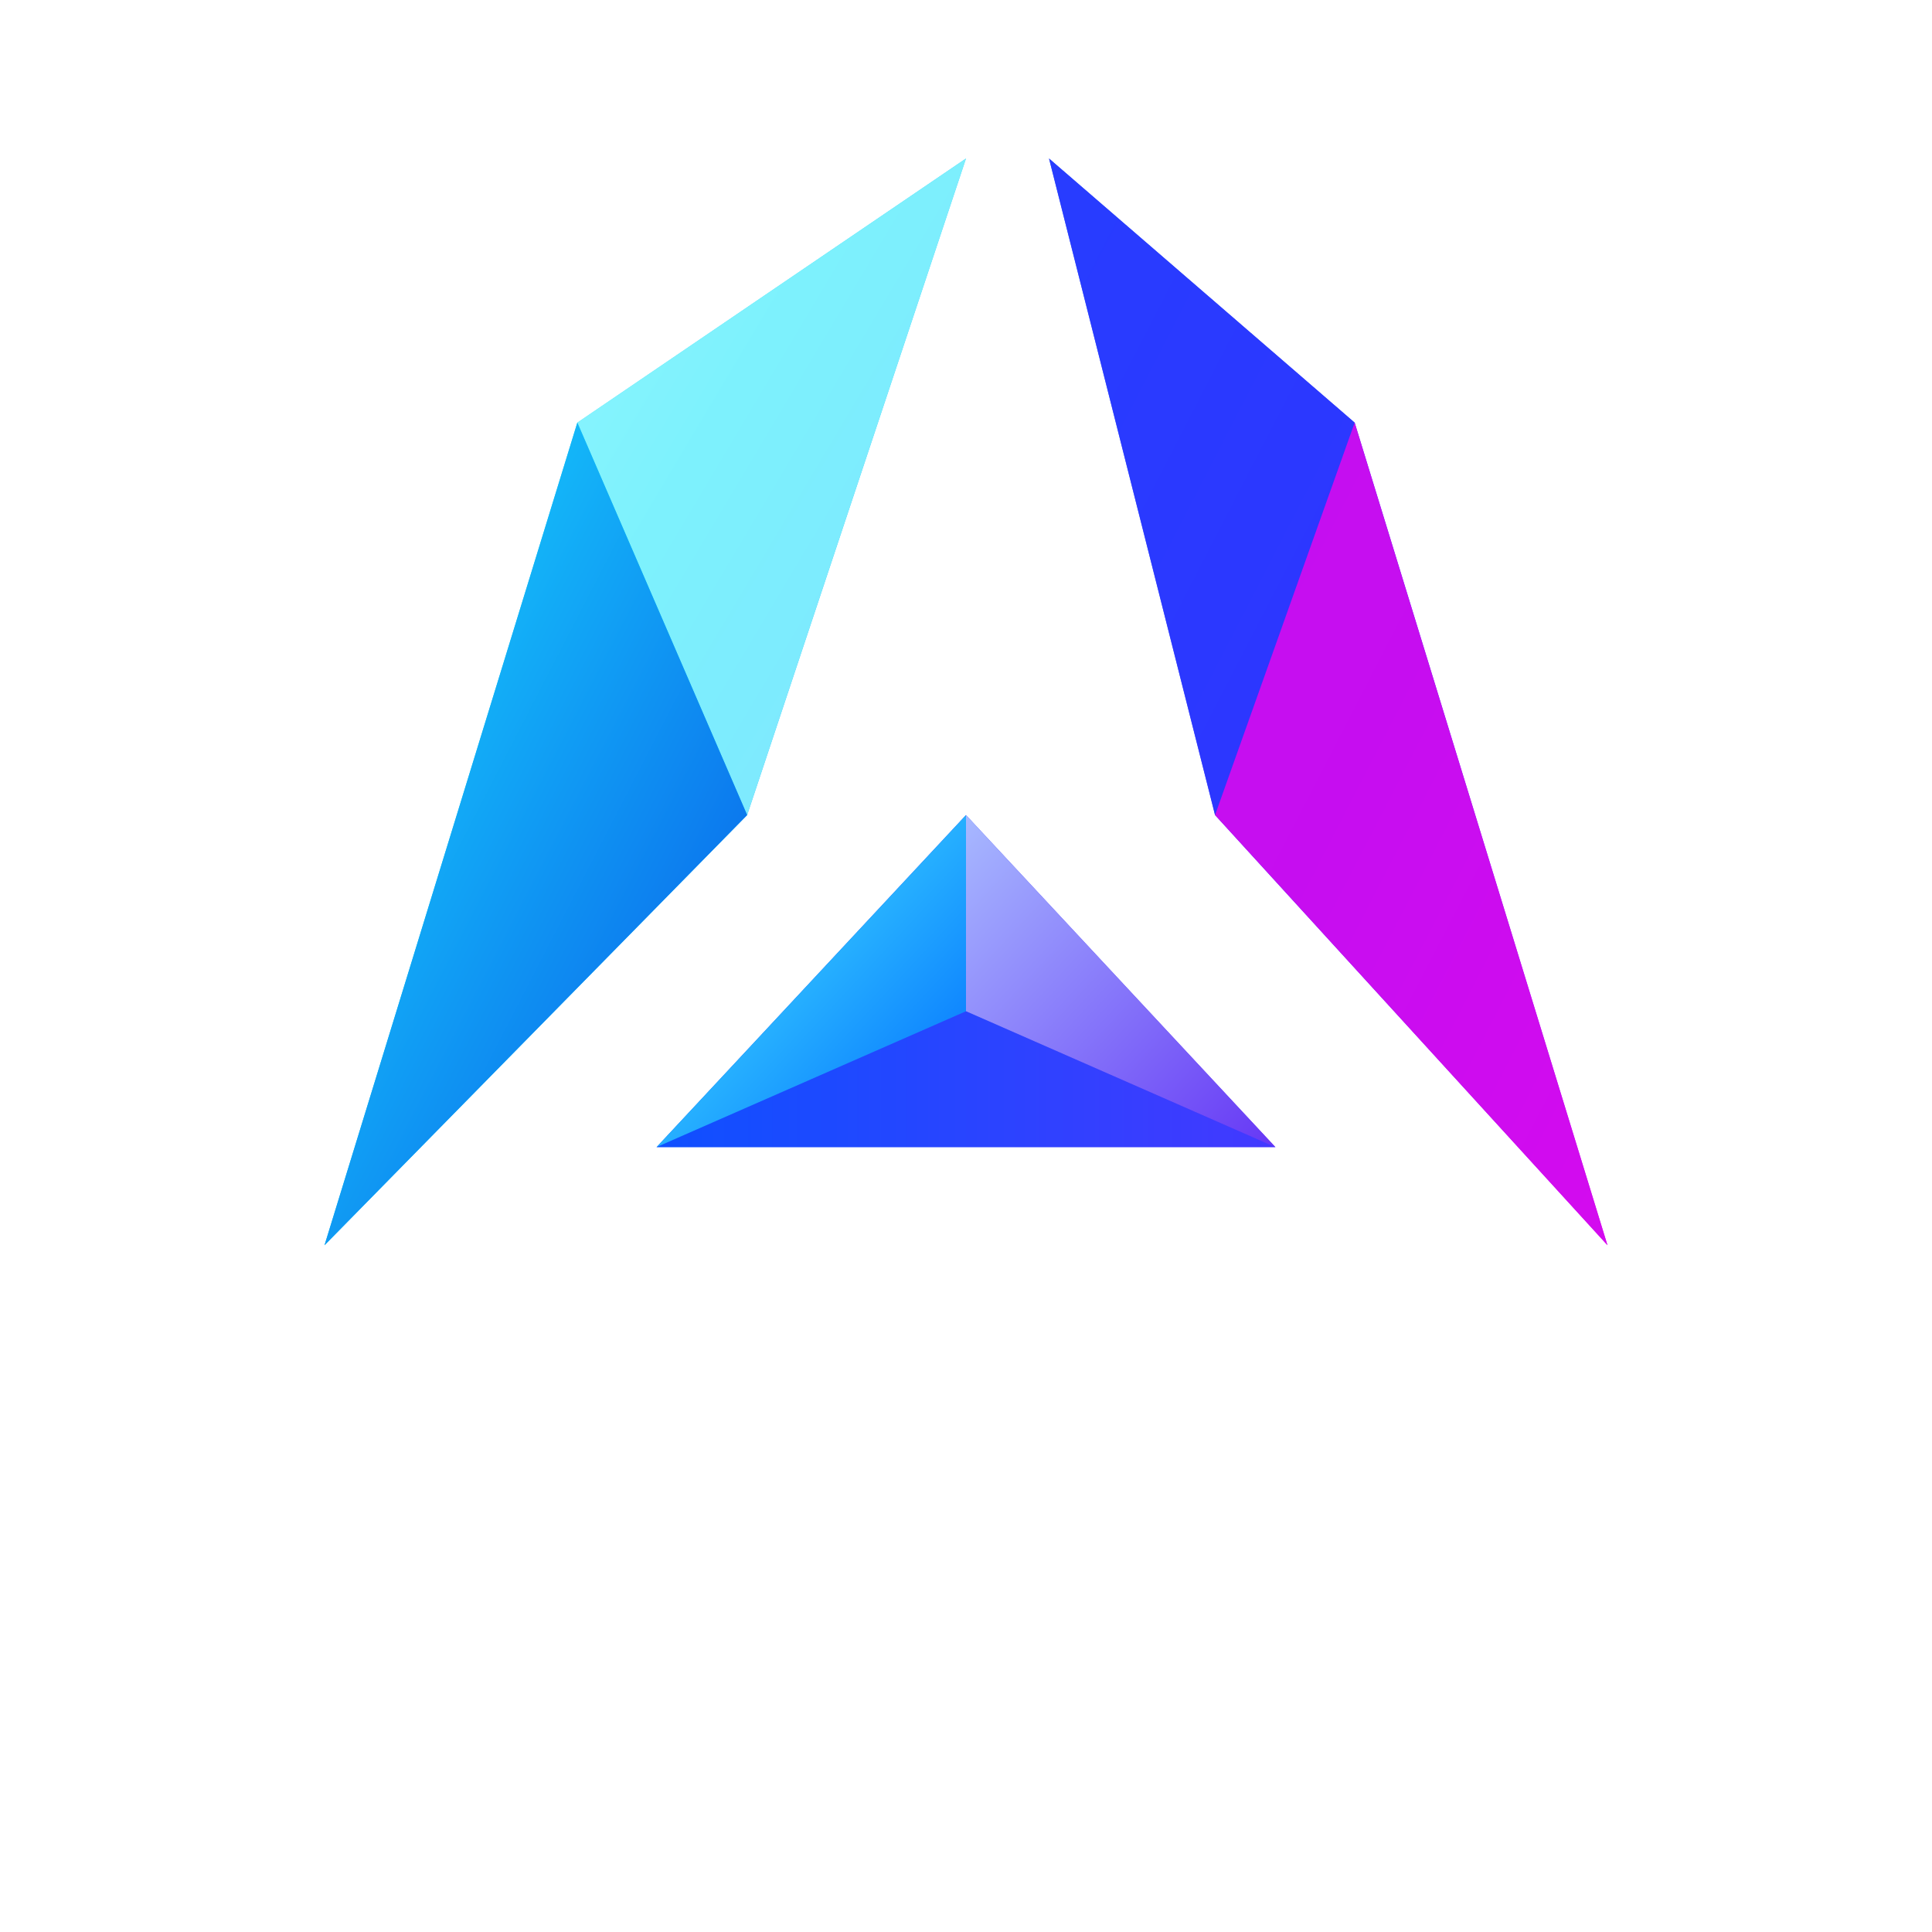
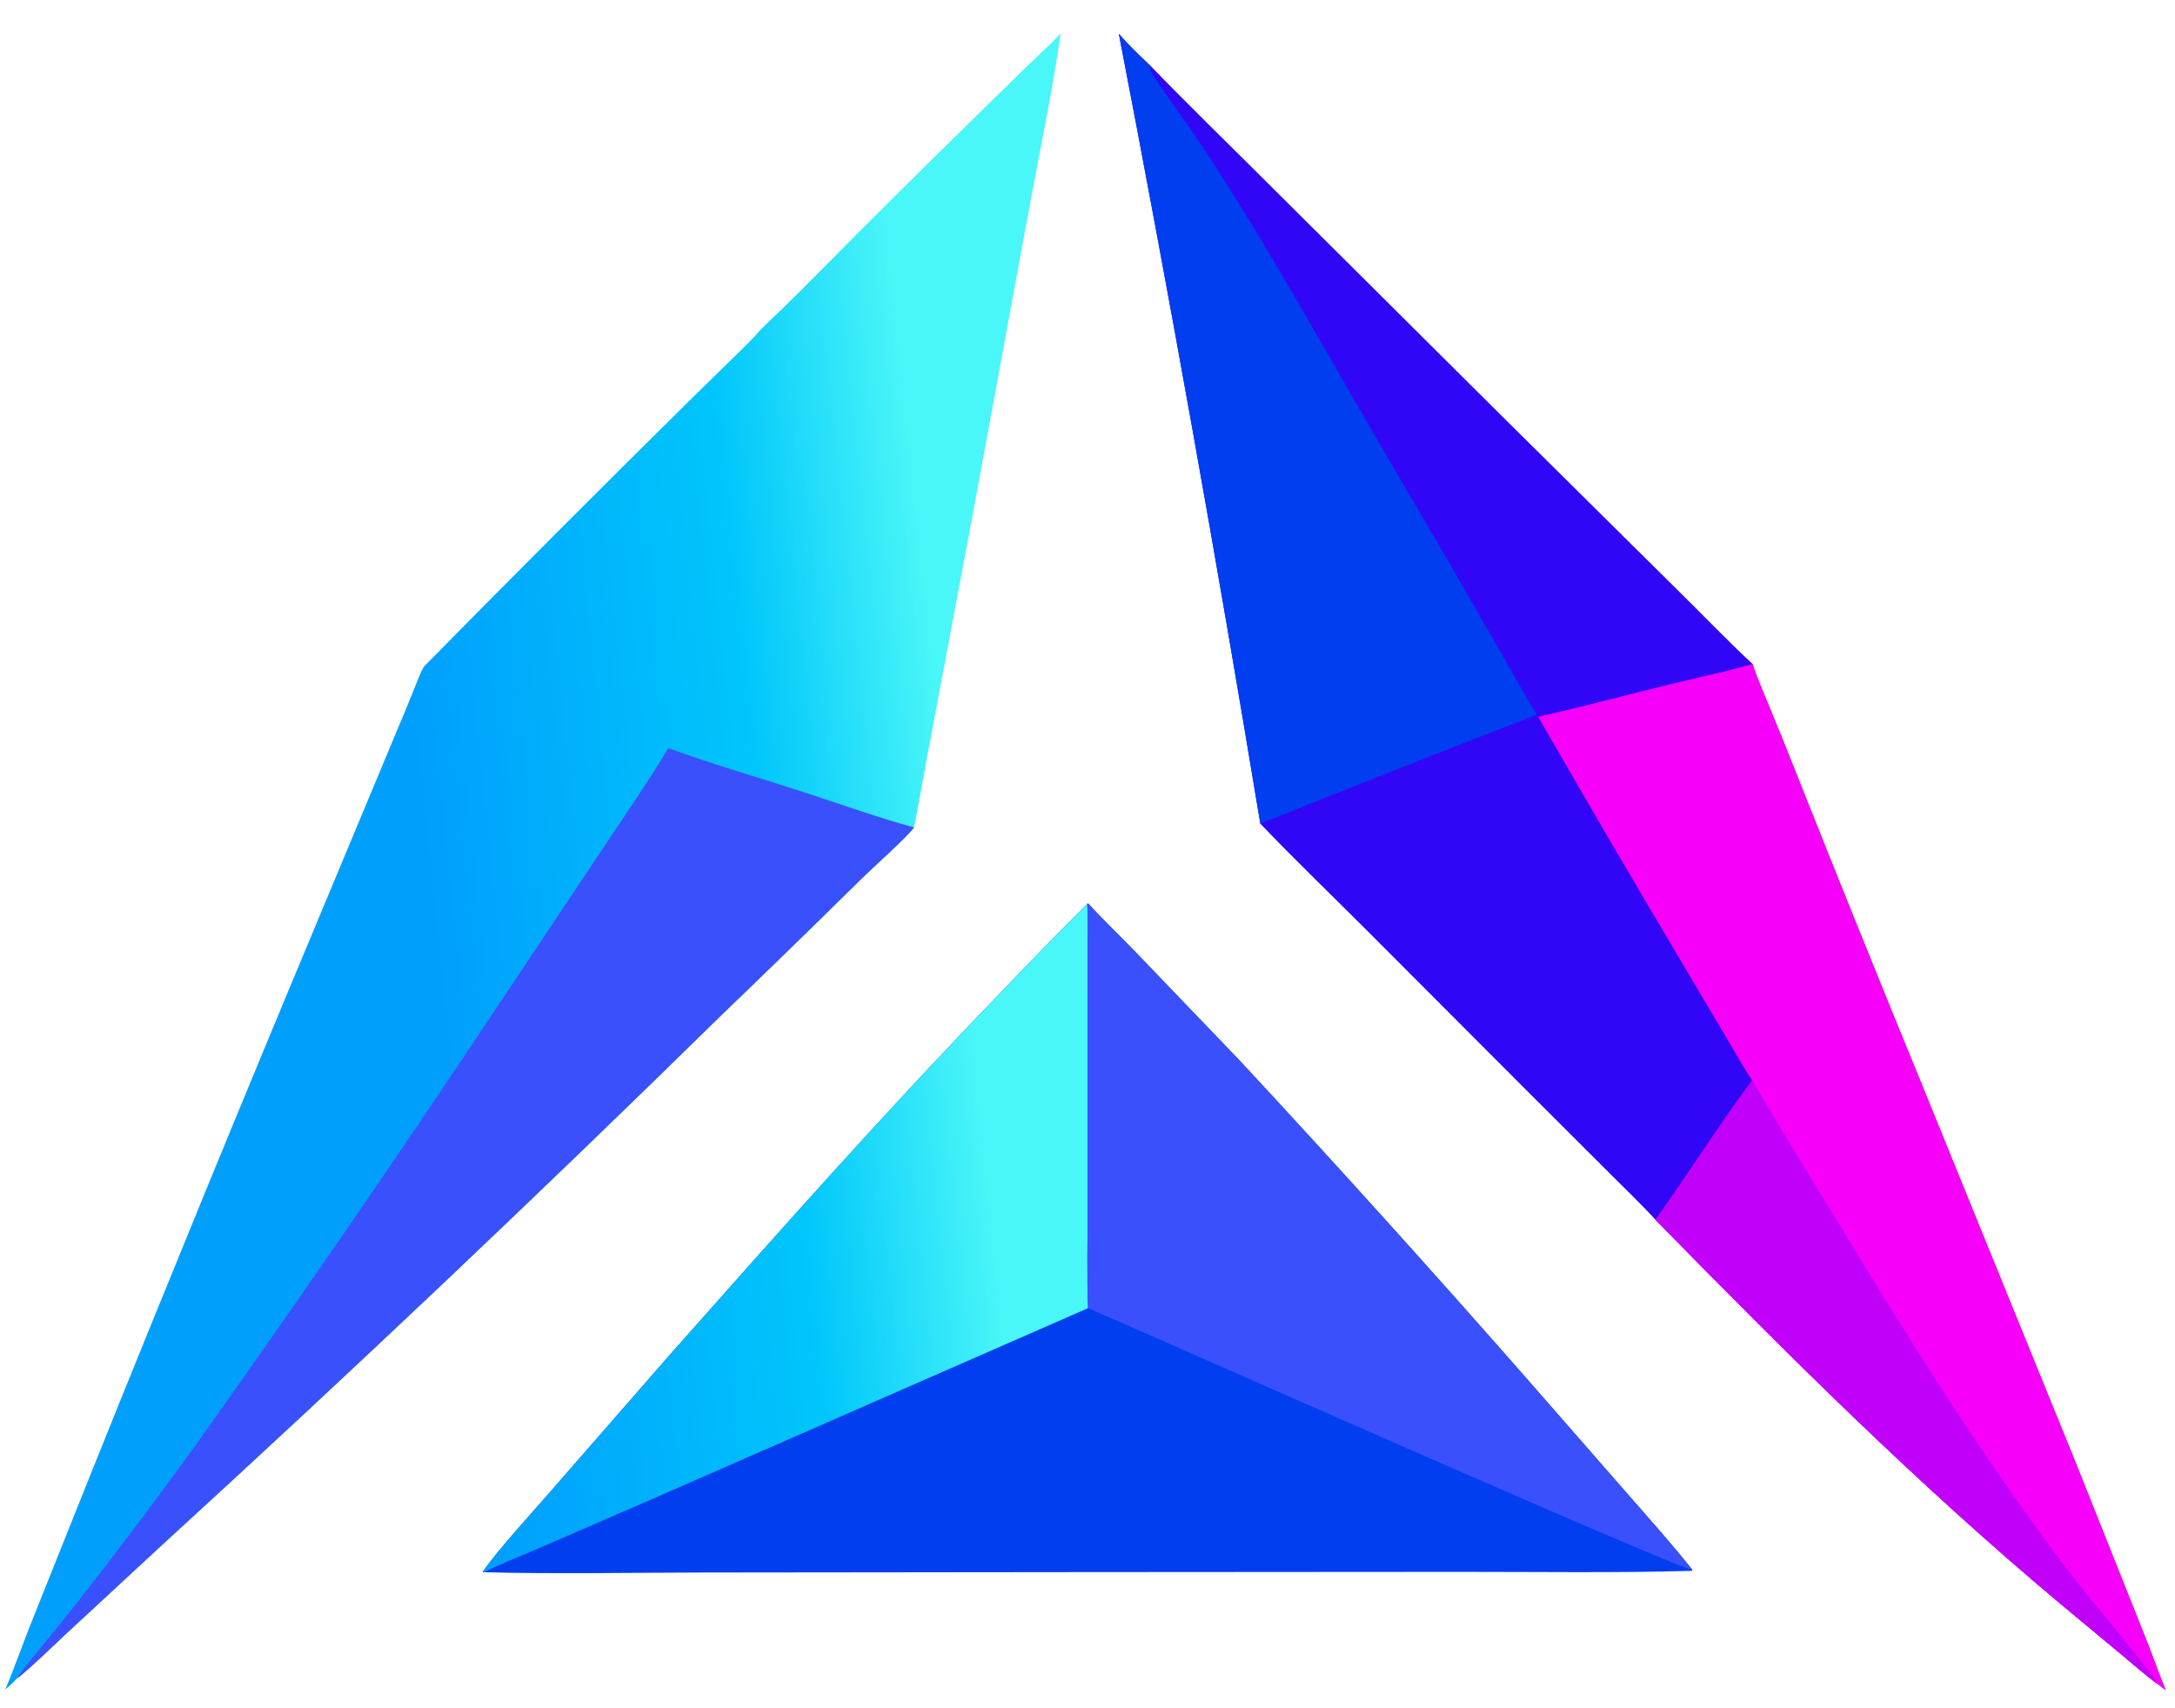
- <svg xmlns="http://www.w3.org/2000/svg" width="512" height="512" viewBox="0 0 512 512" role="img" aria-labelledby="title desc">
+ <svg xmlns="http://www.w3.org/2000/svg" width="1415" height="1111" display="block" viewBox="0 0 2048 1608">
  <defs>
-     <linearGradient id="leftMain" x1="0" y1="0" x2="1" y2="1">
-       <stop offset="0" stop-color="#8EF8FF" />
-       <stop offset=".42" stop-color="#00D8F7" />
-       <stop offset="1" stop-color="#0877FF" />
-     </linearGradient>
-     <linearGradient id="leftShade" x1="0" y1="0" x2="1" y2="1">
-       <stop offset="0" stop-color="#19DFFF" />
-       <stop offset="1" stop-color="#0755E8" />
-     </linearGradient>
-     <linearGradient id="rightMain" x1="0" y1="0" x2="1" y2="1">
-       <stop offset="0" stop-color="#174EFF" />
-       <stop offset=".55" stop-color="#332BFF" />
-       <stop offset="1" stop-color="#E20BEF" />
-     </linearGradient>
-     <linearGradient id="innerLeft" x1="0" y1="0" x2="1" y2="1">
-       <stop offset="0" stop-color="#4CF4FF" />
-       <stop offset="1" stop-color="#006BFF" />
-     </linearGradient>
-     <linearGradient id="innerRight" x1="0" y1="0" x2="1" y2="1">
-       <stop offset="0" stop-color="#A7B8FF" />
-       <stop offset="1" stop-color="#6637F5" />
-     </linearGradient>
-     <linearGradient id="innerBase" x1="0" y1="0" x2="1" y2="0">
-       <stop offset="0" stop-color="#086AFF" />
-       <stop offset="1" stop-color="#7B37FF" />
+     <linearGradient id="a" x1="-70.82" x2="1100.42" y1="873" y2="749.3" gradientUnits="userSpaceOnUse">
+       <stop offset="40.42%" stop-color="#009ffc" />
+       <stop offset="67.49%" stop-color="#00c6fb" />
+       <stop offset="82.34%" stop-color="#49f6f8" />
    </linearGradient>
  </defs>
-   <polygon points="256,42 153,112 86,330 198,216" fill="url(#leftMain)" />
-   <polygon points="256,42 198,216 153,112" fill="#A0F8FF" opacity=".78" />
-   <polygon points="153,112 198,216 86,330" fill="url(#leftShade)" />
-   <polygon points="278,42 359,112 426,330 322,216" fill="url(#rightMain)" />
-   <polygon points="278,42 322,216 359,112" fill="#2C38FF" opacity=".8" />
-   <polygon points="359,112 322,216 426,330" fill="#D20BEF" opacity=".92" />
-   <polygon points="256,216 174,304 338,304" fill="url(#innerBase)" />
-   <polygon points="256,216 256,268 174,304" fill="url(#innerLeft)" />
-   <polygon points="256,216 338,304 256,268" fill="url(#innerRight)" />
-   <polygon points="174,304 256,268 338,304" fill="#143BFF" opacity=".55" />
+   <path fill="#3106f6" d="M1053.51 31.812c9.37 10.809 19.49 20.61 29.96 30.32 35.87 37.122 73.82 73.917 110.43 110.453l215.58 214.468 169.94 168.283c23.07 22.717 47.38 47.997 70.8 69.826 4.17 13.173 11.29 29.35 16.69 42.449a3701 3701 0 0 1 25.26 62.599 26975 26975 0 0 0 115.93 287.11l146.16 359.23 66.97 167.96c6.07 15.1 11.88 32.2 18.1 46.88l-7.24-5.64c-7.7-5.08-24.72-19.84-32.41-26.22l-60.41-50.27c-135.74-113.75-256.61-234.53-380.45-360.84-11.75-13.02-28.21-28.74-40.81-41.42l-79.66-79.49-151.14-151.378c-32.93-32.934-68.42-67.049-100.47-100.626a28039 28039 0 0 0-133.23-743.694" />
+   <path fill="#f700f9" d="M1448.35 674.906c51.55-11.708 102.85-25.917 154.41-37.781 15.64-3.6 32.09-7.446 47.46-11.963 4.17 13.173 11.29 29.35 16.69 42.449a3701 3701 0 0 1 25.26 62.599 26975 26975 0 0 0 115.93 287.11l146.16 359.23 66.97 167.96c6.07 15.1 11.88 32.2 18.1 46.88l-7.24-5.64c-7.7-5.08-24.72-19.84-32.41-26.22l-60.41-50.27c-135.74-113.75-256.61-234.53-380.45-360.84 30.58-42.53 60.14-89.62 91.03-131.24-7.28-10.63-16.61-27.397-23.53-39.006l-46.65-78.695a18161 18161 0 0 1-131.32-224.573" />
+   <path fill="#c100fa" d="M1649.85 1017.18q41.28 69.57 83.73 138.42c55.8 91.85 111.63 181.63 174.17 269.17 14.42 20.5 29.31 40.67 44.64 60.5 8.77 11.26 77.67 94.5 79.7 100.48-7.7-5.08-24.72-19.84-32.41-26.22l-60.41-50.27c-135.74-113.75-256.61-234.53-380.45-360.84 30.58-42.53 60.14-89.62 91.03-131.24" />
+   <path fill="#003eef" d="M1053.51 31.812c9.37 10.809 19.49 20.61 29.96 30.32-.28 3.047-.1 5.061 1.59 7.675 9.7 14.996 20.76 29.977 31 44.562 15.36 22.225 30.21 44.8 44.54 67.708 42.63 68.046 86.18 145.279 126.4 215.155l81.63 139.638 49.34 85.769c9.07 15.787 19.51 35.08 29.25 50.197a21969 21969 0 0 0-260.48 102.67 28039 28039 0 0 0-133.23-743.694m-29.8 819.248.97-.413c12.65 13.985 28.6 29.213 42.02 43.082l99.79 103.909a14350 14350 0 0 1 279.56 310.012l84.53 96.72c21.16 24.19 42.87 48.42 62.92 73.53l-.49 1.05c-70.75 2.03-145.11.93-216.13.95l-356.6.24-357.765.38c-67.064.11-139.804 1.48-206.636-.25l-.594.17-.77-.55c14.229-20.57 45.62-54.64 62.926-74.58l113.796-130.37c104.279-117.57 201.671-227.47 311.138-340.567a4601 4601 0 0 1 81.335-83.313" />
+   <path fill="url(#a)" d="M1023.71 851.06c.91 11.38.49 26.534.49 38.254l-.01 62.574v180.942c0 31.11-.9 68.03.34 98.8L615.124 1410.9l-108.499 47.09c-9.121 3.92-44.322 18.33-50.746 22.28l-.594.17-.77-.55c14.229-20.57 45.62-54.64 62.926-74.58l113.796-130.37c104.279-117.57 201.671-227.47 311.138-340.567a4601 4601 0 0 1 81.335-83.313M399.122 627.639c5.671 4.62 49.844 17.931 59.109 20.982l93.111 30.634 53.266 17.387c5.398 1.736 19.646 6.733 24.703 7.751 39.309 14.47 87.882 28.542 128.189 41.65 29.211 9.5 74.168 25.382 103.252 32.989-8.936 11.333-37.673 36.649-49.413 48.193a14201 14201 0 0 1-131.93 128.405 20351 20351 0 0 1-524.563 496.86l-91.483 84.66c-7.802 7.3-40.624 38.88-47.162 42.82-.98 1.56-9.543 9.26-11.222 10.78 7.876-18.63 15.647-40.79 23.25-60.01l57.855-144.6a40219 40219 0 0 1 214.547-523.048l71.549-171.414a2143 2143 0 0 0 16.549-39.962c2.47-6.084 7.243-18.875 10.393-24.077m311.872-311.39c5.424-6.894 16.027-16.241 22.627-22.653a2689 2689 0 0 0 37.456-37.23 11776 11776 0 0 1 143.325-142.395l51.588-50.559c10.371-10.047 23.121-21.418 32.698-31.861-7.62 53.57-20.233 114.027-30.241 167.77l-49.438 268.318-42.68 227.449c-4.477 22.83-8.414 45.795-12.696 68.664-.785 4.19-1.543 9.196-2.637 13.253l-.244 2.027c-29.084-7.607-74.041-23.489-103.252-32.989-40.307-13.108-88.88-27.18-128.189-41.65-5.057-1.018-19.305-6.015-24.703-7.751l-53.266-17.387-93.111-30.634c-9.265-3.051-53.438-16.362-59.109-20.982a24629 24629 0 0 1 247.986-248.387c21.129-21.121 43.28-41.718 63.886-63.003m0 0c5.424-6.894 16.027-16.241 22.627-22.653a2689 2689 0 0 0 37.456-37.23 11776 11776 0 0 1 143.325-142.395l51.588-50.559c10.371-10.047 23.121-21.418 32.698-31.861-7.62 53.57-20.233 114.027-30.241 167.77l-49.438 268.318-42.68 227.449c-4.477 22.83-8.414 45.795-12.696 68.664-.785 4.19-1.543 9.196-2.637 13.253-5.02-6.684-29.896-87.135-34.15-100.108a19789 19789 0 0 1-115.852-360.648" />
+   <path fill="#3a50fc" d="m1023.71 851.06.97-.413c12.65 13.985 28.6 29.213 42.02 43.082l99.79 103.909a14350 14350 0 0 1 279.56 310.012l84.53 96.72c21.16 24.19 42.87 48.42 62.92 73.53-12.08.2-514.71-222.99-568.97-246.27-1.24-30.77-.34-67.69-.34-98.8V951.888l.01-62.574c0-11.72.42-26.874-.49-38.254M629.311 704.393c39.309 14.47 87.882 28.542 128.189 41.65 29.211 9.5 74.168 25.382 103.252 32.989-8.936 11.333-37.673 36.649-49.413 48.193a14201 14201 0 0 1-131.93 128.405 20351 20351 0 0 1-524.563 496.86l-91.483 84.66c-7.802 7.3-40.624 38.88-47.162 42.82 3.036-5.46 16.048-21.18 20.233-26.32a3448 3448 0 0 0 37.57-46.45 4793 4793 0 0 0 111.042-147.66 15900 15900 0 0 0 281.423-409.101l101.828-152.475c19.515-29.383 42.978-63.442 61.014-93.571" />
</svg>
